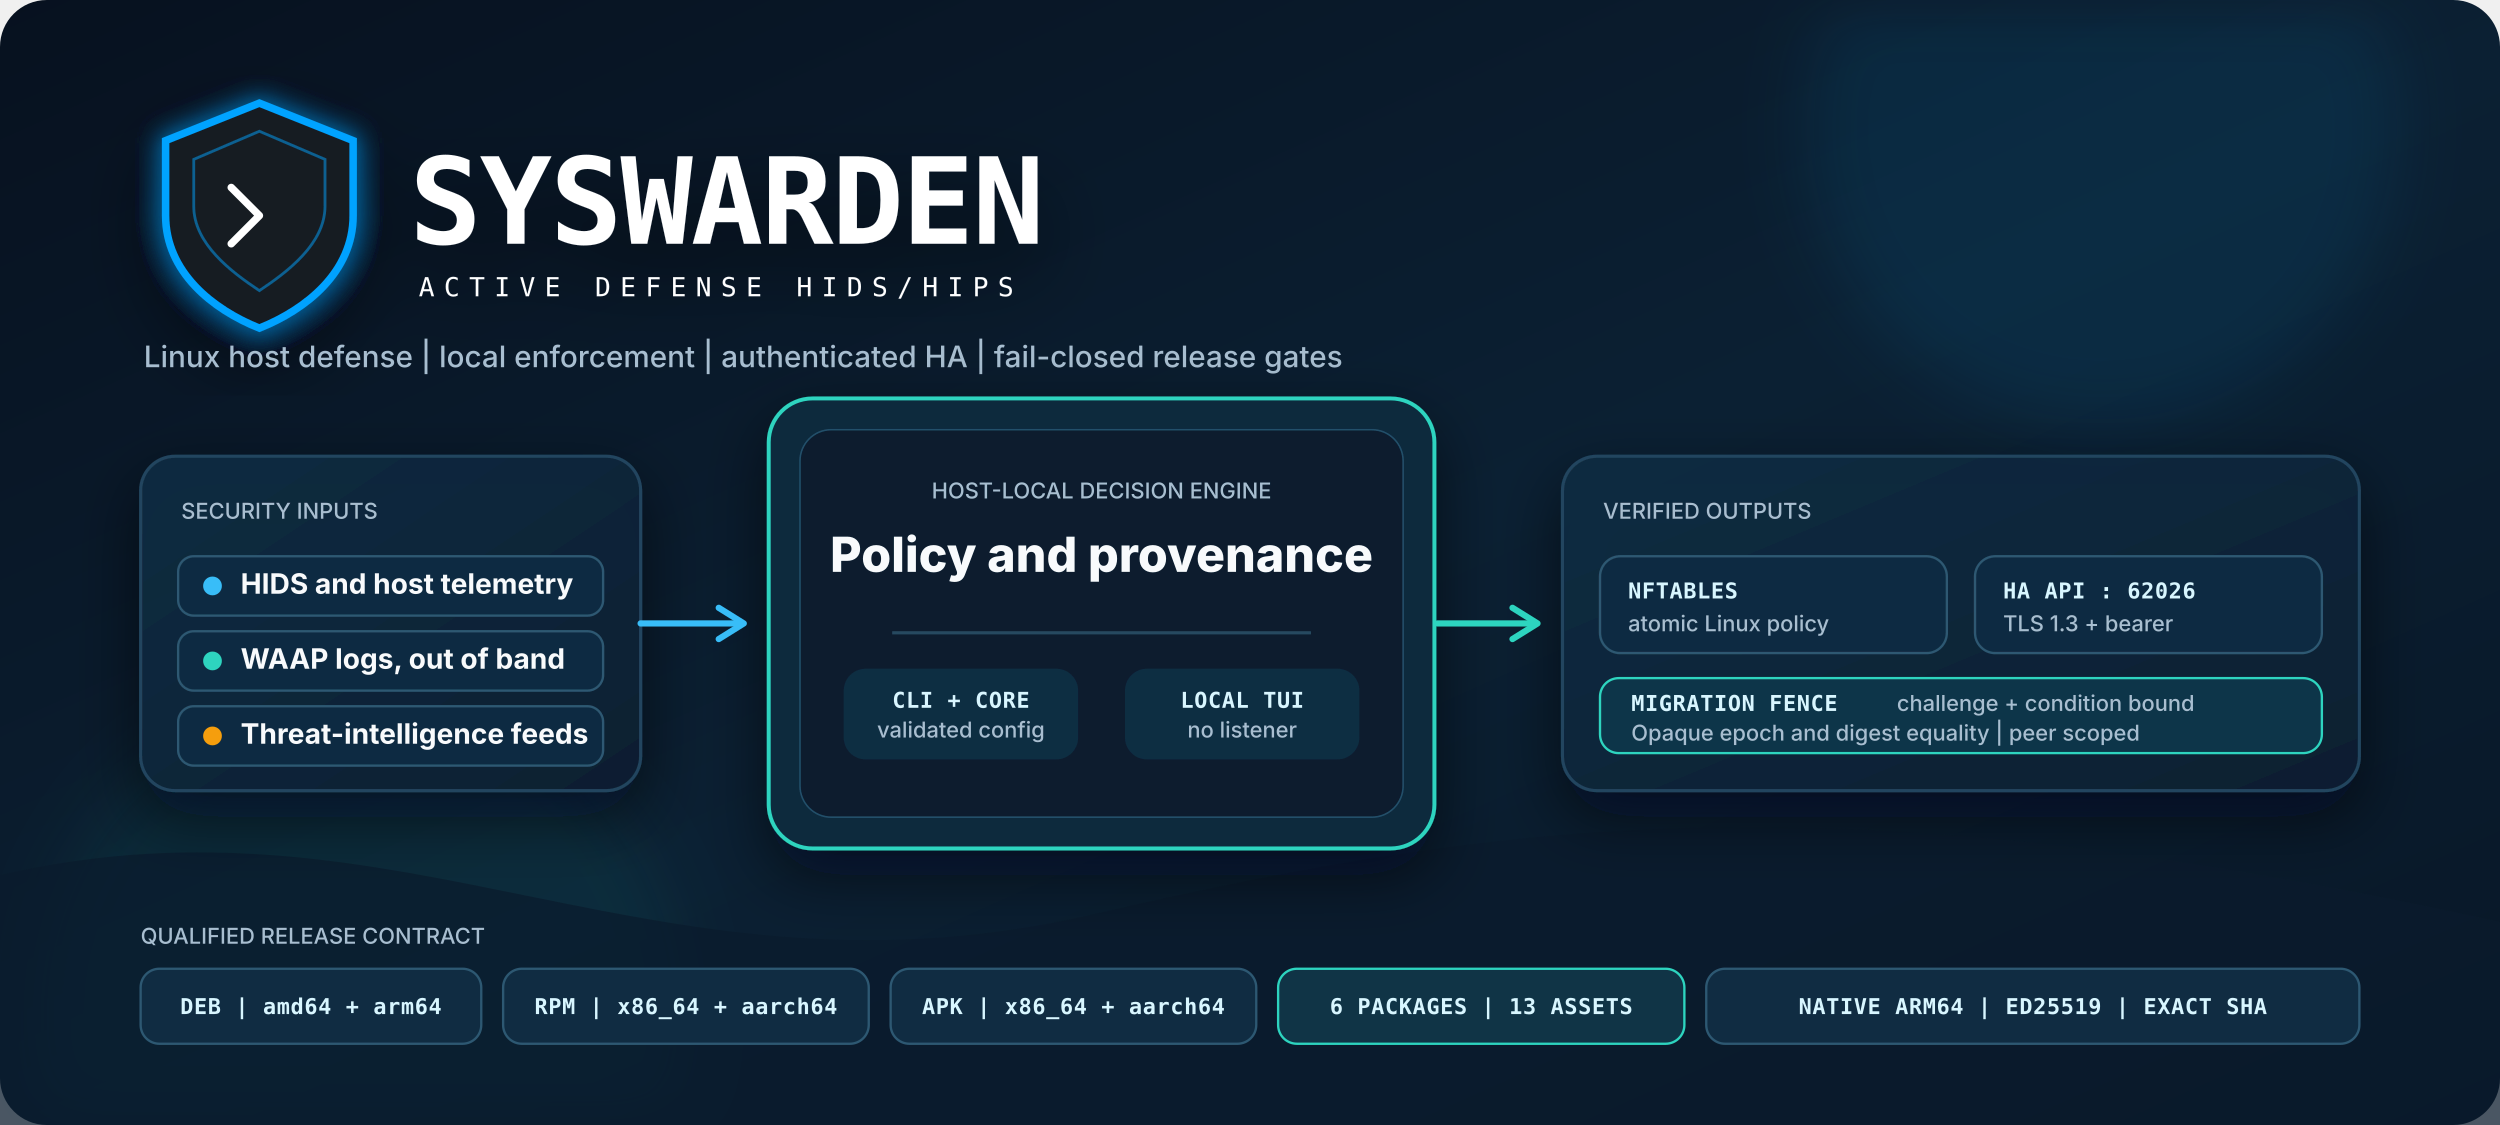
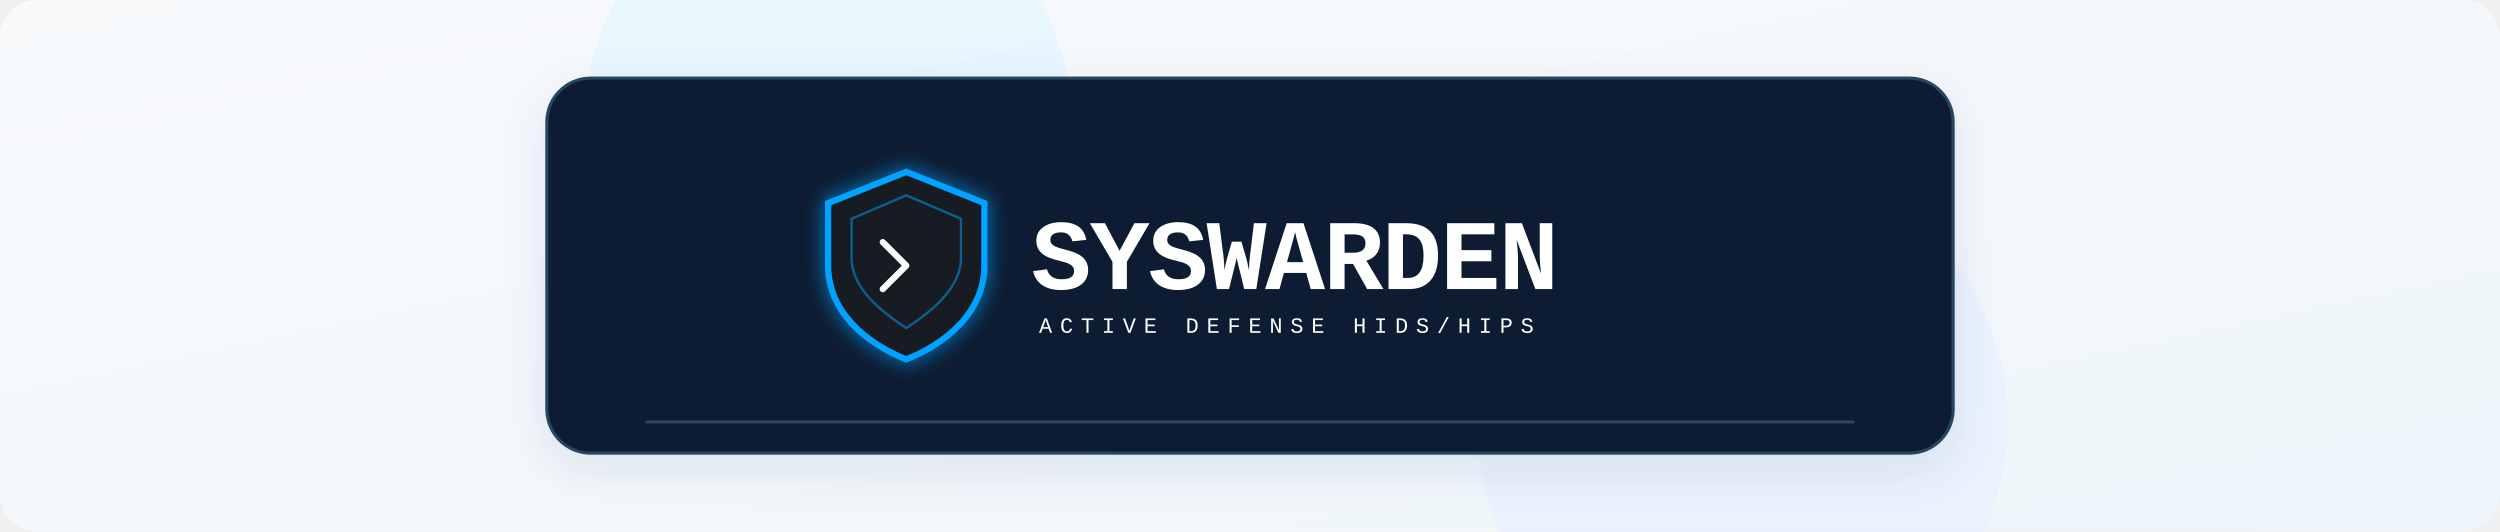
- <svg xmlns="http://www.w3.org/2000/svg" width="1600" height="720" viewBox="0 0 1600 720" role="img" aria-labelledby="title description" data-theme="dark" data-theme-status="legacy">
+ <svg xmlns="http://www.w3.org/2000/svg" width="1600" height="340" viewBox="0 0 1600 340" role="img" aria-labelledby="title description" data-theme="light">
  <defs>
    <linearGradient id="background" x1="0" y1="0" x2="1" y2="1">
-       <stop offset="0" stop-color="#07111f" />
-       <stop offset="0.52" stop-color="#0b2033" />
-       <stop offset="1" stop-color="#081727" />
+       <stop offset="0" stop-color="#f8fafc" />
+       <stop offset="1" stop-color="#eef6fb" />
    </linearGradient>
    <linearGradient id="officialShieldGradient" x1="0" y1="0" x2="0" y2="100">
      <stop offset="0%" stop-color="#00A3FF" />
      <stop offset="100%" stop-color="#0055FF" />
    </linearGradient>
-     <linearGradient id="panel" x1="0" y1="0" x2="1" y2="1">
-       <stop offset="0" stop-color="#112c42" stop-opacity="0.98" />
-       <stop offset="1" stop-color="#0c1e31" stop-opacity="0.98" />
-     </linearGradient>
-     <filter id="shadow" x="-30%" y="-30%" width="160%" height="160%">
-       <feDropShadow dx="0" dy="16" stdDeviation="20" flood-color="#020617" flood-opacity="0.55" />
-     </filter>
-     <filter id="glow" x="-80%" y="-80%" width="260%" height="260%">
-       <feGaussianBlur stdDeviation="22" />
+     <filter id="cardShadow" x="-20%" y="-30%" width="140%" height="170%">
+       <feDropShadow dx="0" dy="10" stdDeviation="14" flood-color="#1e3a5f" flood-opacity="0.10" />
    </filter>
    <filter id="officialLogoGlow" x="-20%" y="-20%" width="140%" height="140%">
      <feGaussianBlur stdDeviation="6" result="blur" />
      <feComposite in="SourceGraphic" in2="blur" operator="over" />
    </filter>
    <g id="syswardenOfficialMark">
      <path d="M50 0 L100 20 V60 C100 90 75 110 50 120 C25 110 0 90 0 60 V20 L50 0 Z" fill="#161B22" stroke="url(#officialShieldGradient)" stroke-width="4" filter="url(#officialLogoGlow)" />
      <path d="M50 15 L85 30 V55 C85 75 65 90 50 100 C35 90 15 75 15 55 V30 L50 15 Z" fill="none" stroke="#00A3FF" stroke-width="1.5" opacity="0.5" />
      <path d="M35 45 L50 60 L35 75" fill="none" stroke="#FFFFFF" stroke-width="4" stroke-linecap="round" stroke-linejoin="round" />
      <line x1="55" y1="75" x2="70" y2="75" stroke="#00A3FF" stroke-width="4" stroke-linecap="round" filter="url(#officialLogoGlow)" />
    </g>
    <g id="syswardenOfficialLogo" data-brand-source="assets/syswarden_logo.svg">
      <use href="#syswardenOfficialMark" transform="translate(30, 15)" />
      <text x="160" y="90" class="official-logo-text">SYSWARDEN</text>
      <text x="165" y="118" class="official-logo-sub">ACTIVE DEFENSE HIDS/HIPS</text>
    </g>
    <style>
-       .label { font: 700 18px Inter,Segoe UI,Arial,sans-serif; fill: #f8fafc; }
-       .small { font: 500 14px Inter,Segoe UI,Arial,sans-serif; fill: #a8bed0; }
-       .mono { font: 700 14px ui-monospace,SFMono-Regular,Consolas,monospace; fill: #d8f6ff; letter-spacing: .4px; }
-       .chip { fill: #102c42; stroke: #2d5872; stroke-width: 1.5; }
-       .official-logo-text { font: 700 64px "Fira Code",ui-monospace,SFMono-Regular,Consolas,monospace; fill: #ffffff; letter-spacing: -1px; }
-       .official-logo-sub { font: 400 14px "Fira Code",ui-monospace,SFMono-Regular,Consolas,monospace; fill: #ffffff; letter-spacing: 5px; }
+       .official-logo-text {
+         font-family: "Fira Code", ui-monospace, SFMono-Regular, Menlo, Monaco, Consolas, "Liberation Mono", monospace;
+         font-weight: 700;
+         font-size: 64px;
+         fill: #FFFFFF;
+         letter-spacing: -1px;
+       }
+       .official-logo-sub {
+         font-family: "Fira Code", ui-monospace, SFMono-Regular, Menlo, Monaco, Consolas, "Liberation Mono", monospace;
+         font-weight: 400;
+         font-size: 14px;
+         fill: #FFFFFF;
+         letter-spacing: 5px;
+       }
    </style>
  </defs>
-   <rect width="1600" height="720" rx="30" fill="url(#background)" />
-   <circle cx="1345" cy="82" r="190" fill="#0ea5e9" opacity="0.09" filter="url(#glow)" />
-   <circle cx="230" cy="650" r="210" fill="#14b8a6" opacity="0.08" filter="url(#glow)" />
-   <path d="M0 560 C260 500 420 650 700 585 S1190 500 1600 590 V720 H0 Z" fill="#0a1b2c" opacity="0.72" />
-   <g transform="translate(70 48) scale(1.2)" filter="url(#shadow)">
+   <rect width="1600" height="340" rx="24" fill="url(#background)" />
+   <circle cx="530" cy="75" r="155" fill="#dff4ff" opacity="0.62" />
+   <circle cx="1115" cy="270" r="170" fill="#e5f0ff" opacity="0.58" />
+   <rect x="350" y="50" width="900" height="240" rx="28" fill="#0b1f33" stroke="#25445f" stroke-width="2" filter="url(#cardShadow)" />
+   <path d="M414 270 H1186" stroke="#294760" stroke-width="2" stroke-linecap="round" />
+   <g transform="translate(500 95)">
    <use href="#syswardenOfficialLogo" />
  </g>
-   <text x="92" y="235" font-family="Inter,Segoe UI,Arial,sans-serif" font-size="19" font-weight="500" fill="#a8bed0">Linux host defense | local enforcement | authenticated HA | fail-closed release gates</text>
-   <g transform="translate(90 292)" filter="url(#shadow)">
-     <rect width="320" height="214" rx="22" fill="url(#panel)" stroke="#22455e" stroke-width="2" />
-     <text x="26" y="40" class="small" fill="#5eead4">SECURITY INPUTS</text>
-     <g transform="translate(24 64)">
-       <rect width="272" height="38" rx="10" class="chip" />
-       <circle cx="22" cy="19" r="6" fill="#38bdf8" />
-       <text x="40" y="24" class="label" font-size="16">HIDS and host telemetry</text>
-     </g>
-     <g transform="translate(24 112)">
-       <rect width="272" height="38" rx="10" class="chip" />
-       <circle cx="22" cy="19" r="6" fill="#2dd4bf" />
-       <text x="40" y="24" class="label" font-size="16">WAAP logs, out of band</text>
-     </g>
-     <g transform="translate(24 160)">
-       <rect width="272" height="38" rx="10" class="chip" />
-       <circle cx="22" cy="19" r="6" fill="#f59e0b" />
-       <text x="40" y="24" class="label" font-size="16">Threat-intelligence feeds</text>
-     </g>
-   </g>
-   <g transform="translate(492 255)" filter="url(#shadow)">
-     <rect width="426" height="288" rx="28" fill="#0d293e" stroke="#2dd4bf" stroke-width="2.5" />
-     <rect x="20" y="20" width="386" height="248" rx="20" fill="#091d2f" stroke="#24506a" />
-     <text x="213" y="64" text-anchor="middle" class="small" fill="#5eead4">HOST-LOCAL DECISION ENGINE</text>
-     <text x="213" y="111" text-anchor="middle" font-family="Inter,Segoe UI,Arial,sans-serif" font-size="31" font-weight="800" fill="#f8fafc">Policy and provenance</text>
-     <path d="M79 150 H347" stroke="#284a61" stroke-width="2" />
-     <g transform="translate(48 173)">
-       <rect width="150" height="58" rx="14" fill="#102e43" />
-       <text x="75" y="25" text-anchor="middle" class="mono">CLI + CORE</text>
-       <text x="75" y="44" text-anchor="middle" class="small">validated config</text>
-     </g>
-     <g transform="translate(228 173)">
-       <rect width="150" height="58" rx="14" fill="#102e43" />
-       <text x="75" y="25" text-anchor="middle" class="mono">LOCAL TUI</text>
-       <text x="75" y="44" text-anchor="middle" class="small">no listener</text>
-     </g>
-   </g>
-   <path d="M410 399 H472" stroke="#38bdf8" stroke-width="4" stroke-linecap="round" />
-   <path d="M460 389 L476 399 L460 409" fill="none" stroke="#38bdf8" stroke-width="4" stroke-linecap="round" stroke-linejoin="round" />
-   <g transform="translate(1000 292)" filter="url(#shadow)">
-     <rect width="510" height="214" rx="22" fill="url(#panel)" stroke="#22455e" stroke-width="2" />
-     <text x="26" y="40" class="small" fill="#5eead4">VERIFIED OUTPUTS</text>
-     <g transform="translate(24 64)">
-       <rect width="222" height="62" rx="13" class="chip" />
-       <text x="18" y="27" class="mono">NFTABLES</text>
-       <text x="18" y="48" class="small">atomic Linux policy</text>
-     </g>
-     <g transform="translate(264 64)">
-       <rect width="222" height="62" rx="13" class="chip" />
-       <text x="18" y="27" class="mono">HA API : 62026</text>
-       <text x="18" y="48" class="small">TLS 1.3 + bearer</text>
-     </g>
-     <g transform="translate(24 142)">
-       <rect width="462" height="48" rx="12" fill="#0e3548" stroke="#2dd4bf" stroke-width="1.5" />
-       <text x="20" y="21" class="mono">MIGRATION FENCE</text>
-       <text x="190" y="21" class="small">challenge + condition bound</text>
-       <text x="20" y="40" class="small">Opaque epoch and digest equality | peer scoped</text>
-     </g>
-   </g>
-   <path d="M920 399 H980" stroke="#2dd4bf" stroke-width="4" stroke-linecap="round" />
-   <path d="M968 389 L984 399 L968 409" fill="none" stroke="#2dd4bf" stroke-width="4" stroke-linecap="round" stroke-linejoin="round" />
-   <g transform="translate(90 586)">
-     <text x="0" y="18" class="small" fill="#5eead4">QUALIFIED RELEASE CONTRACT</text>
-     <g transform="translate(0 34)">
-       <rect width="218" height="48" rx="12" class="chip" />
-       <text x="109" y="29" text-anchor="middle" class="mono">DEB | amd64 + arm64</text>
-     </g>
-     <g transform="translate(232 34)">
-       <rect width="234" height="48" rx="12" class="chip" />
-       <text x="117" y="29" text-anchor="middle" class="mono">RPM | x86_64 + aarch64</text>
-     </g>
-     <g transform="translate(480 34)">
-       <rect width="234" height="48" rx="12" class="chip" />
-       <text x="117" y="29" text-anchor="middle" class="mono">APK | x86_64 + aarch64</text>
-     </g>
-     <g transform="translate(728 34)">
-       <rect width="260" height="48" rx="12" fill="#103446" stroke="#2dd4bf" stroke-width="1.5" />
-       <text x="130" y="29" text-anchor="middle" class="mono">6 PACKAGES | 13 ASSETS</text>
-     </g>
-     <g transform="translate(1002 34)">
-       <rect width="418" height="48" rx="12" class="chip" />
-       <text x="209" y="29" text-anchor="middle" class="mono">NATIVE ARM64 | ED25519 | EXACT SHA</text>
-     </g>
-   </g>
</svg>
